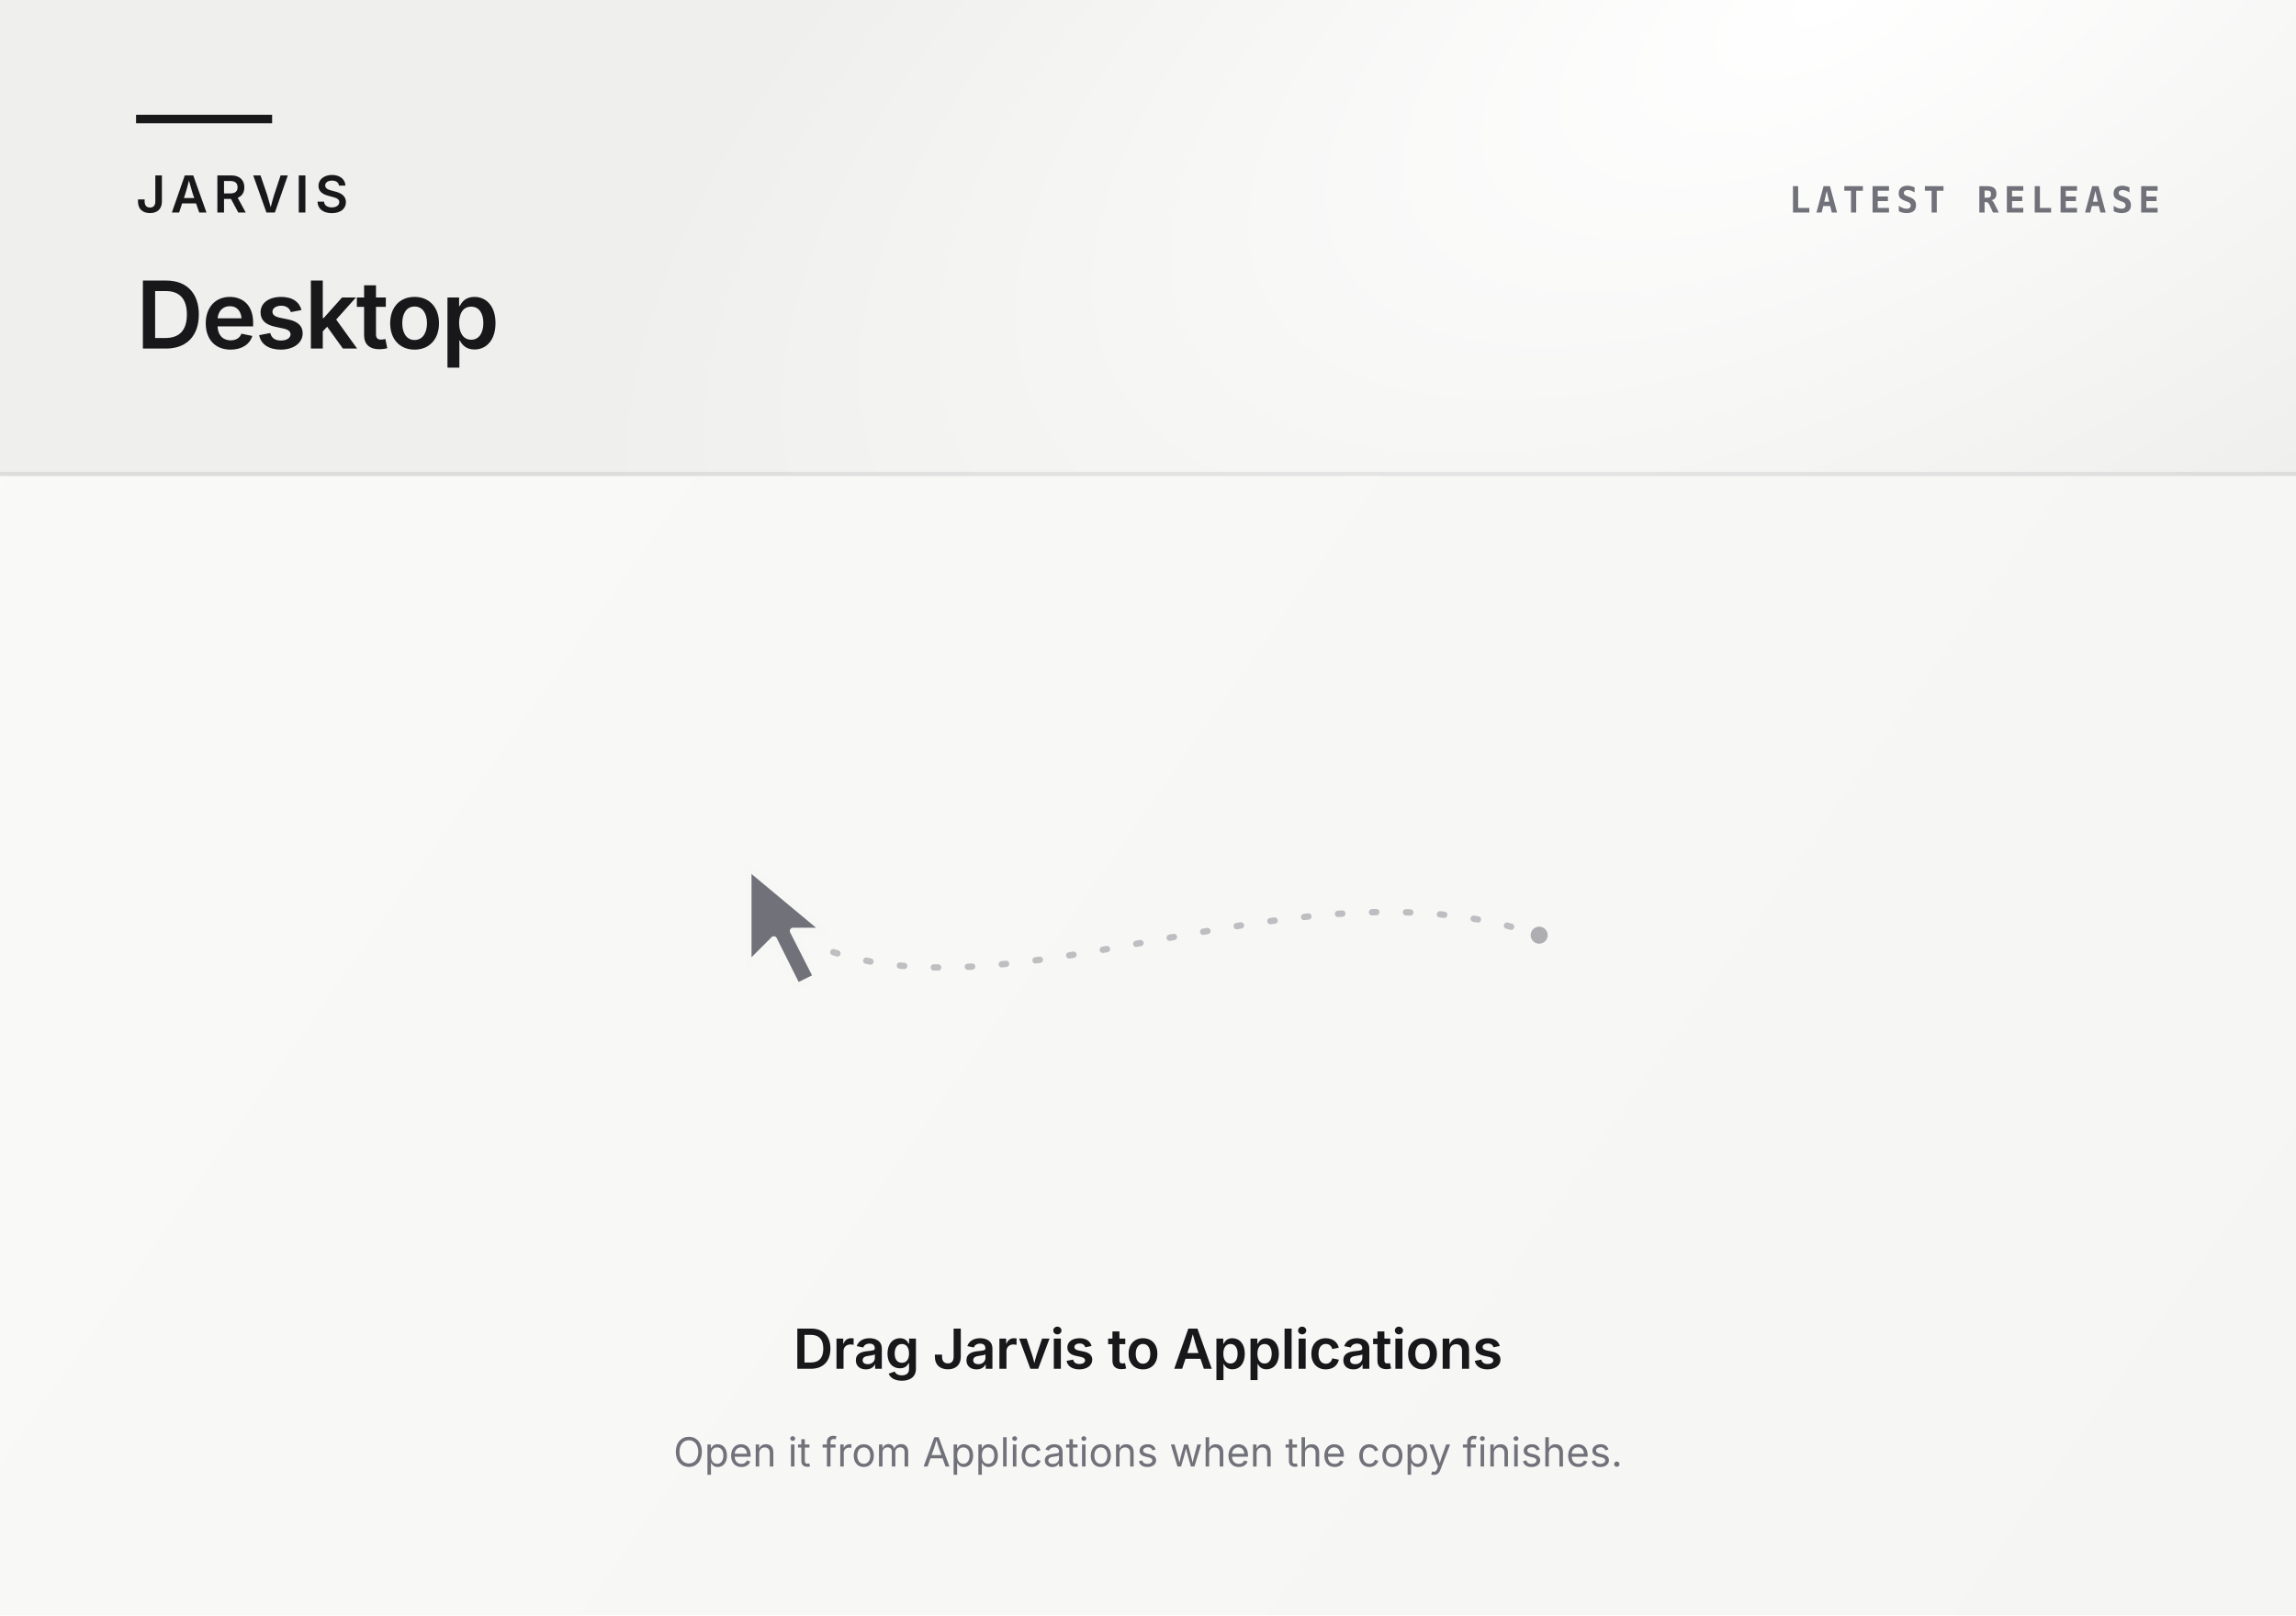
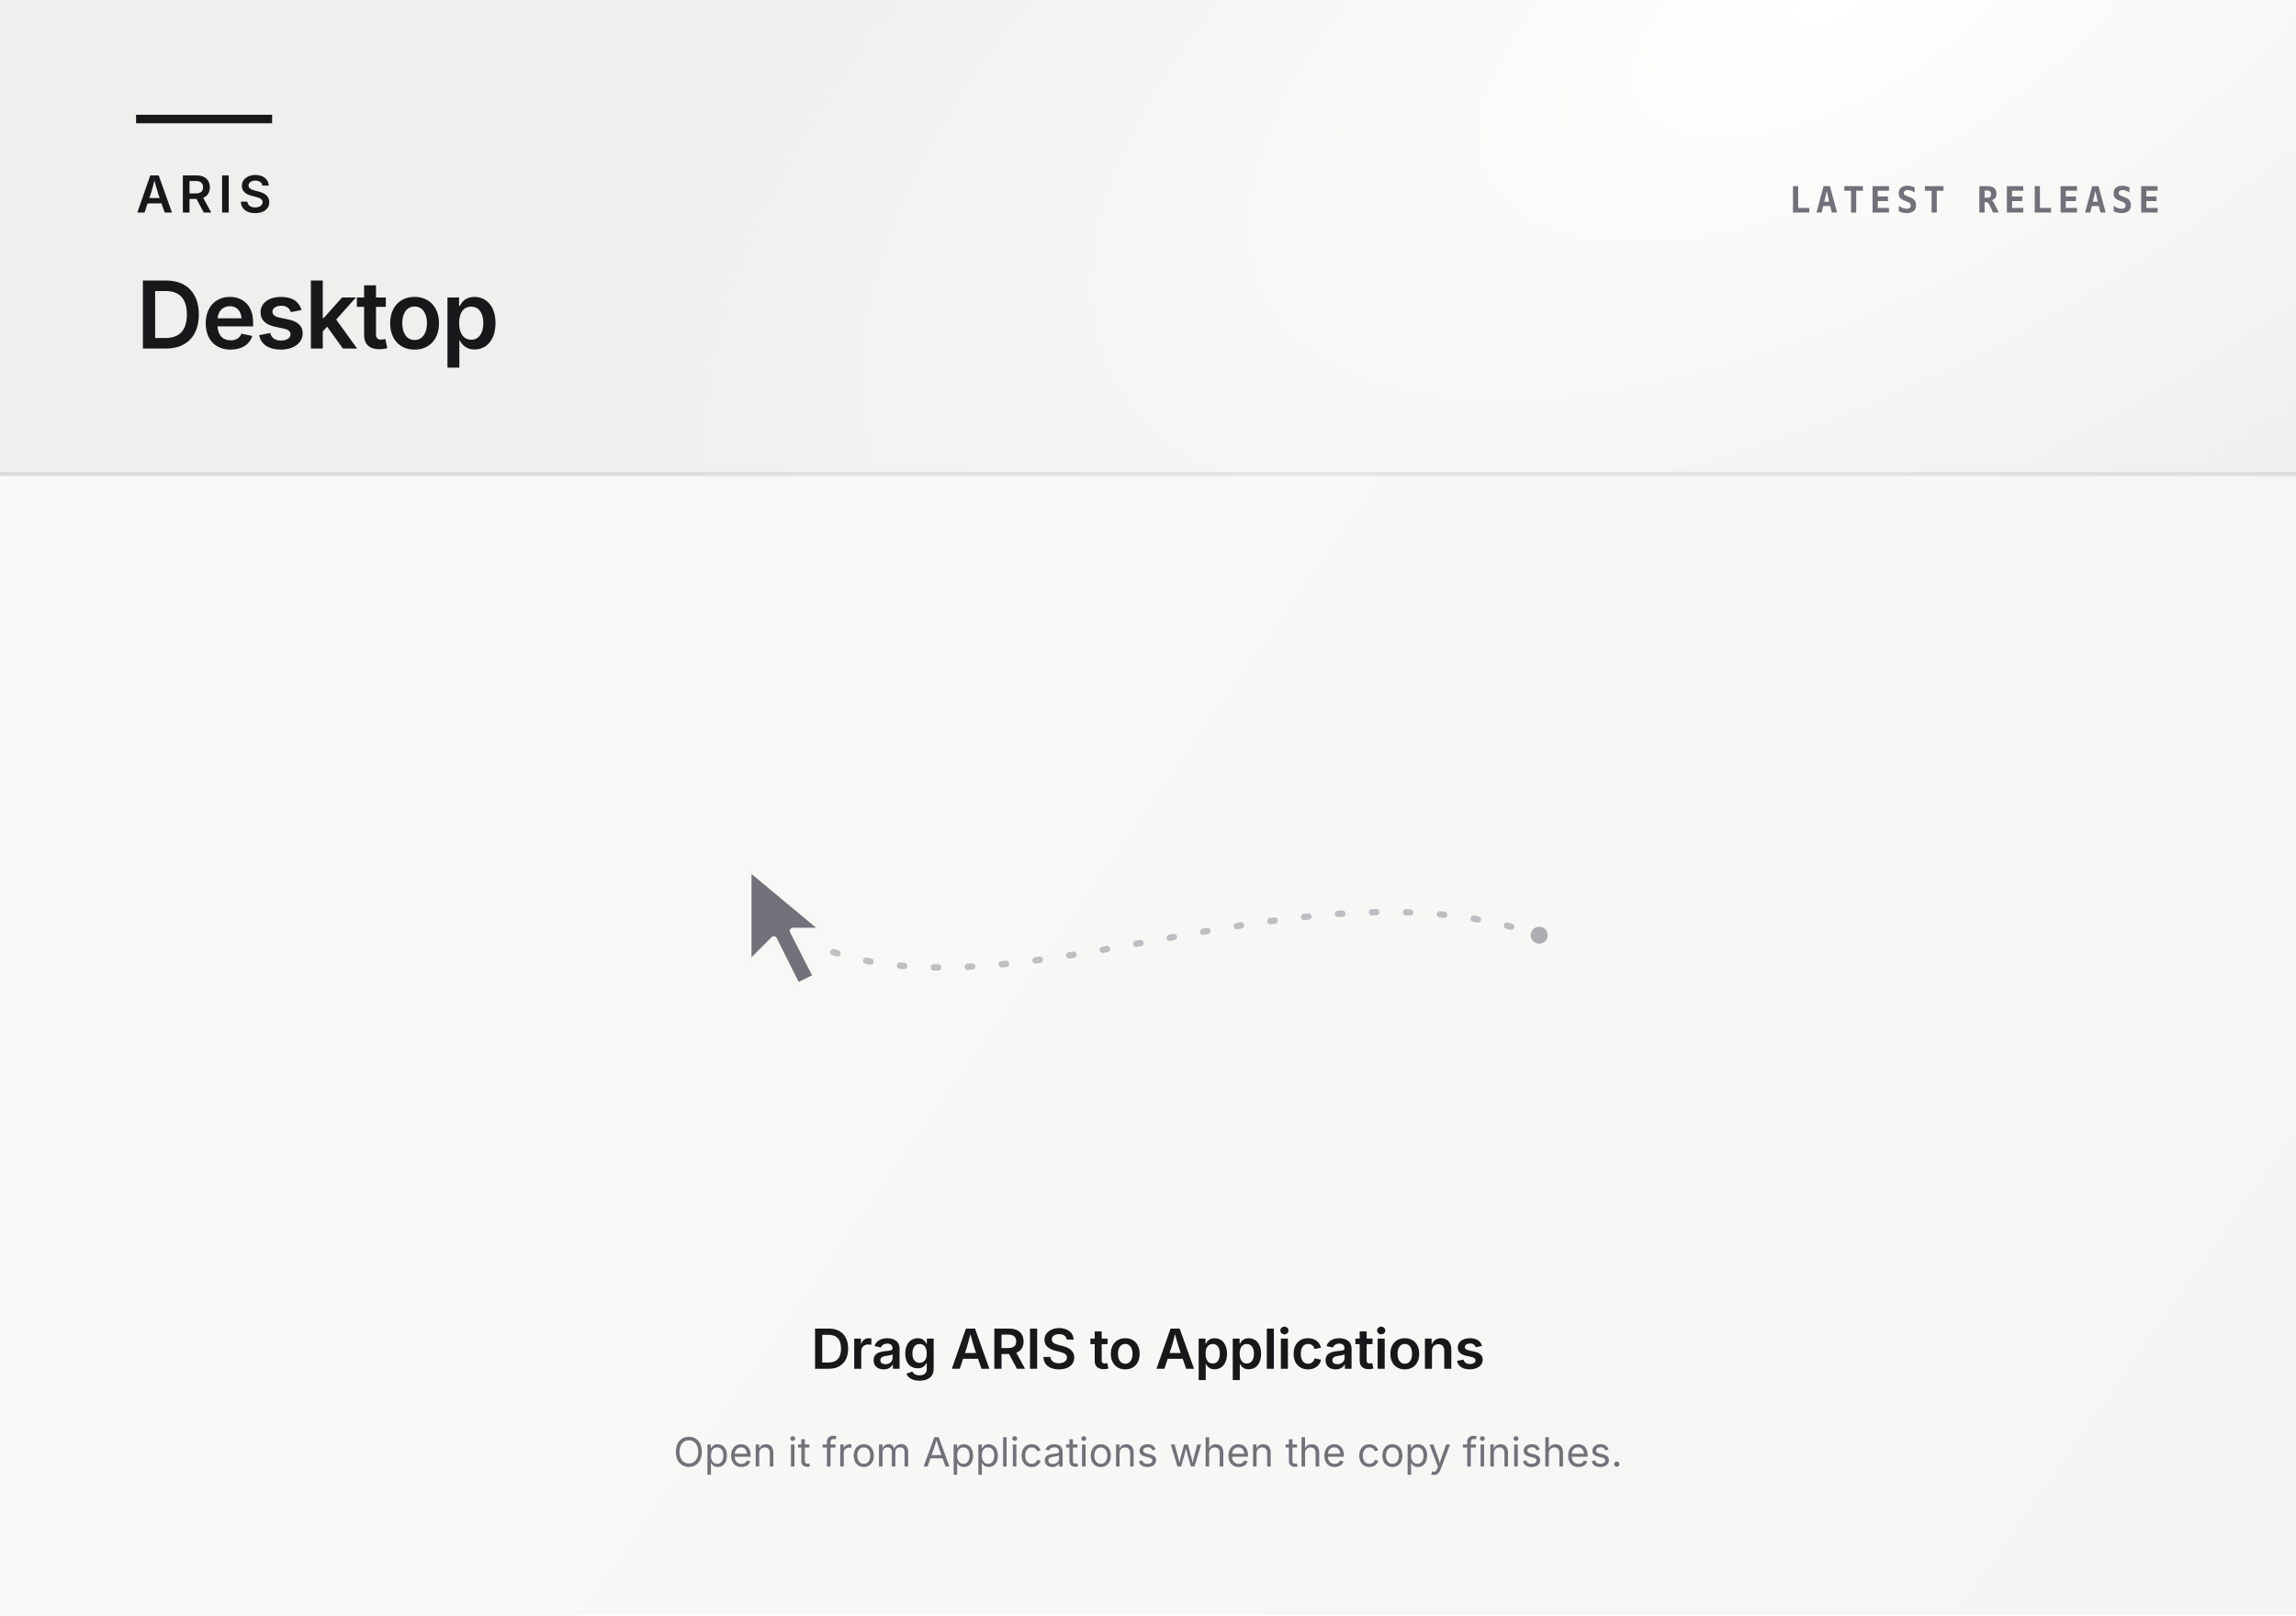
<svg xmlns="http://www.w3.org/2000/svg" width="1080" height="760" viewBox="0 0 540 380" fill="none">
  <defs>
    <linearGradient id="latest-surface" x1="0" y1="0" x2="540" y2="380" gradientUnits="userSpaceOnUse">
      <stop stop-color="#FAFAF9" />
      <stop offset="1" stop-color="#F5F5F4" />
    </linearGradient>
    <radialGradient id="latest-light" cx="0" cy="0" r="1" gradientUnits="userSpaceOnUse" gradientTransform="translate(430 0) rotate(152) scale(320 150)">
      <stop stop-color="#FFFFFF" />
      <stop offset="1" stop-color="#FFFFFF" stop-opacity="0" />
    </radialGradient>
  </defs>
  <rect width="540" height="380" fill="url(#latest-surface)" />
  <rect width="540" height="112" fill="#EFEFED" />
  <rect width="540" height="112" fill="url(#latest-light)" />
  <path d="M0 111.5H540" stroke="#18181B" stroke-opacity="0.08" />
  <path d="M32 28H64" stroke="#18181B" stroke-width="2" />
  <g font-family="-apple-system, BlinkMacSystemFont, sans-serif" fill="#18181B">
-     <text x="32" y="50" font-size="12" font-weight="600" letter-spacing="1.4">JARVIS</text>
+     <text x="32" y="50" font-size="12" font-weight="600" letter-spacing="1.4">ARIS</text>
    <text x="32" y="82" font-size="22" font-weight="600" letter-spacing="-0.45">Desktop</text>
    <text x="508" y="50" text-anchor="end" font-family="ui-monospace, SFMono-Regular, Menlo, monospace" font-size="8.5" font-weight="600" letter-spacing="1.2" fill="#71717A">LATEST RELEASE</text>
  </g>
  <path d="M196 224C242 239 307 201 362 220" stroke="#71717A" stroke-width="1.5" stroke-linecap="round" stroke-dasharray="1 7" opacity="0.42" />
  <circle cx="362" cy="220" r="2" fill="#71717A" opacity="0.55" />
  <path d="M176 204V227L182 221L187.5 232L192 229.8L186.5 219H194L176 204Z" fill="#71717A" stroke="#F7F7F5" stroke-width="1.5" stroke-linejoin="round" />
  <g font-family="-apple-system, BlinkMacSystemFont, sans-serif" text-anchor="middle">
-     <text x="270" y="322" font-size="13" font-weight="600" letter-spacing="-0.1" fill="#18181B">Drag Jarvis to Applications</text>
+     <text x="270" y="322" font-size="13" font-weight="600" letter-spacing="-0.1" fill="#18181B">Drag ARIS to Applications</text>
    <text x="270" y="345" font-size="9.5" fill="#71717A">Open it from Applications when the copy finishes.</text>
  </g>
</svg>
